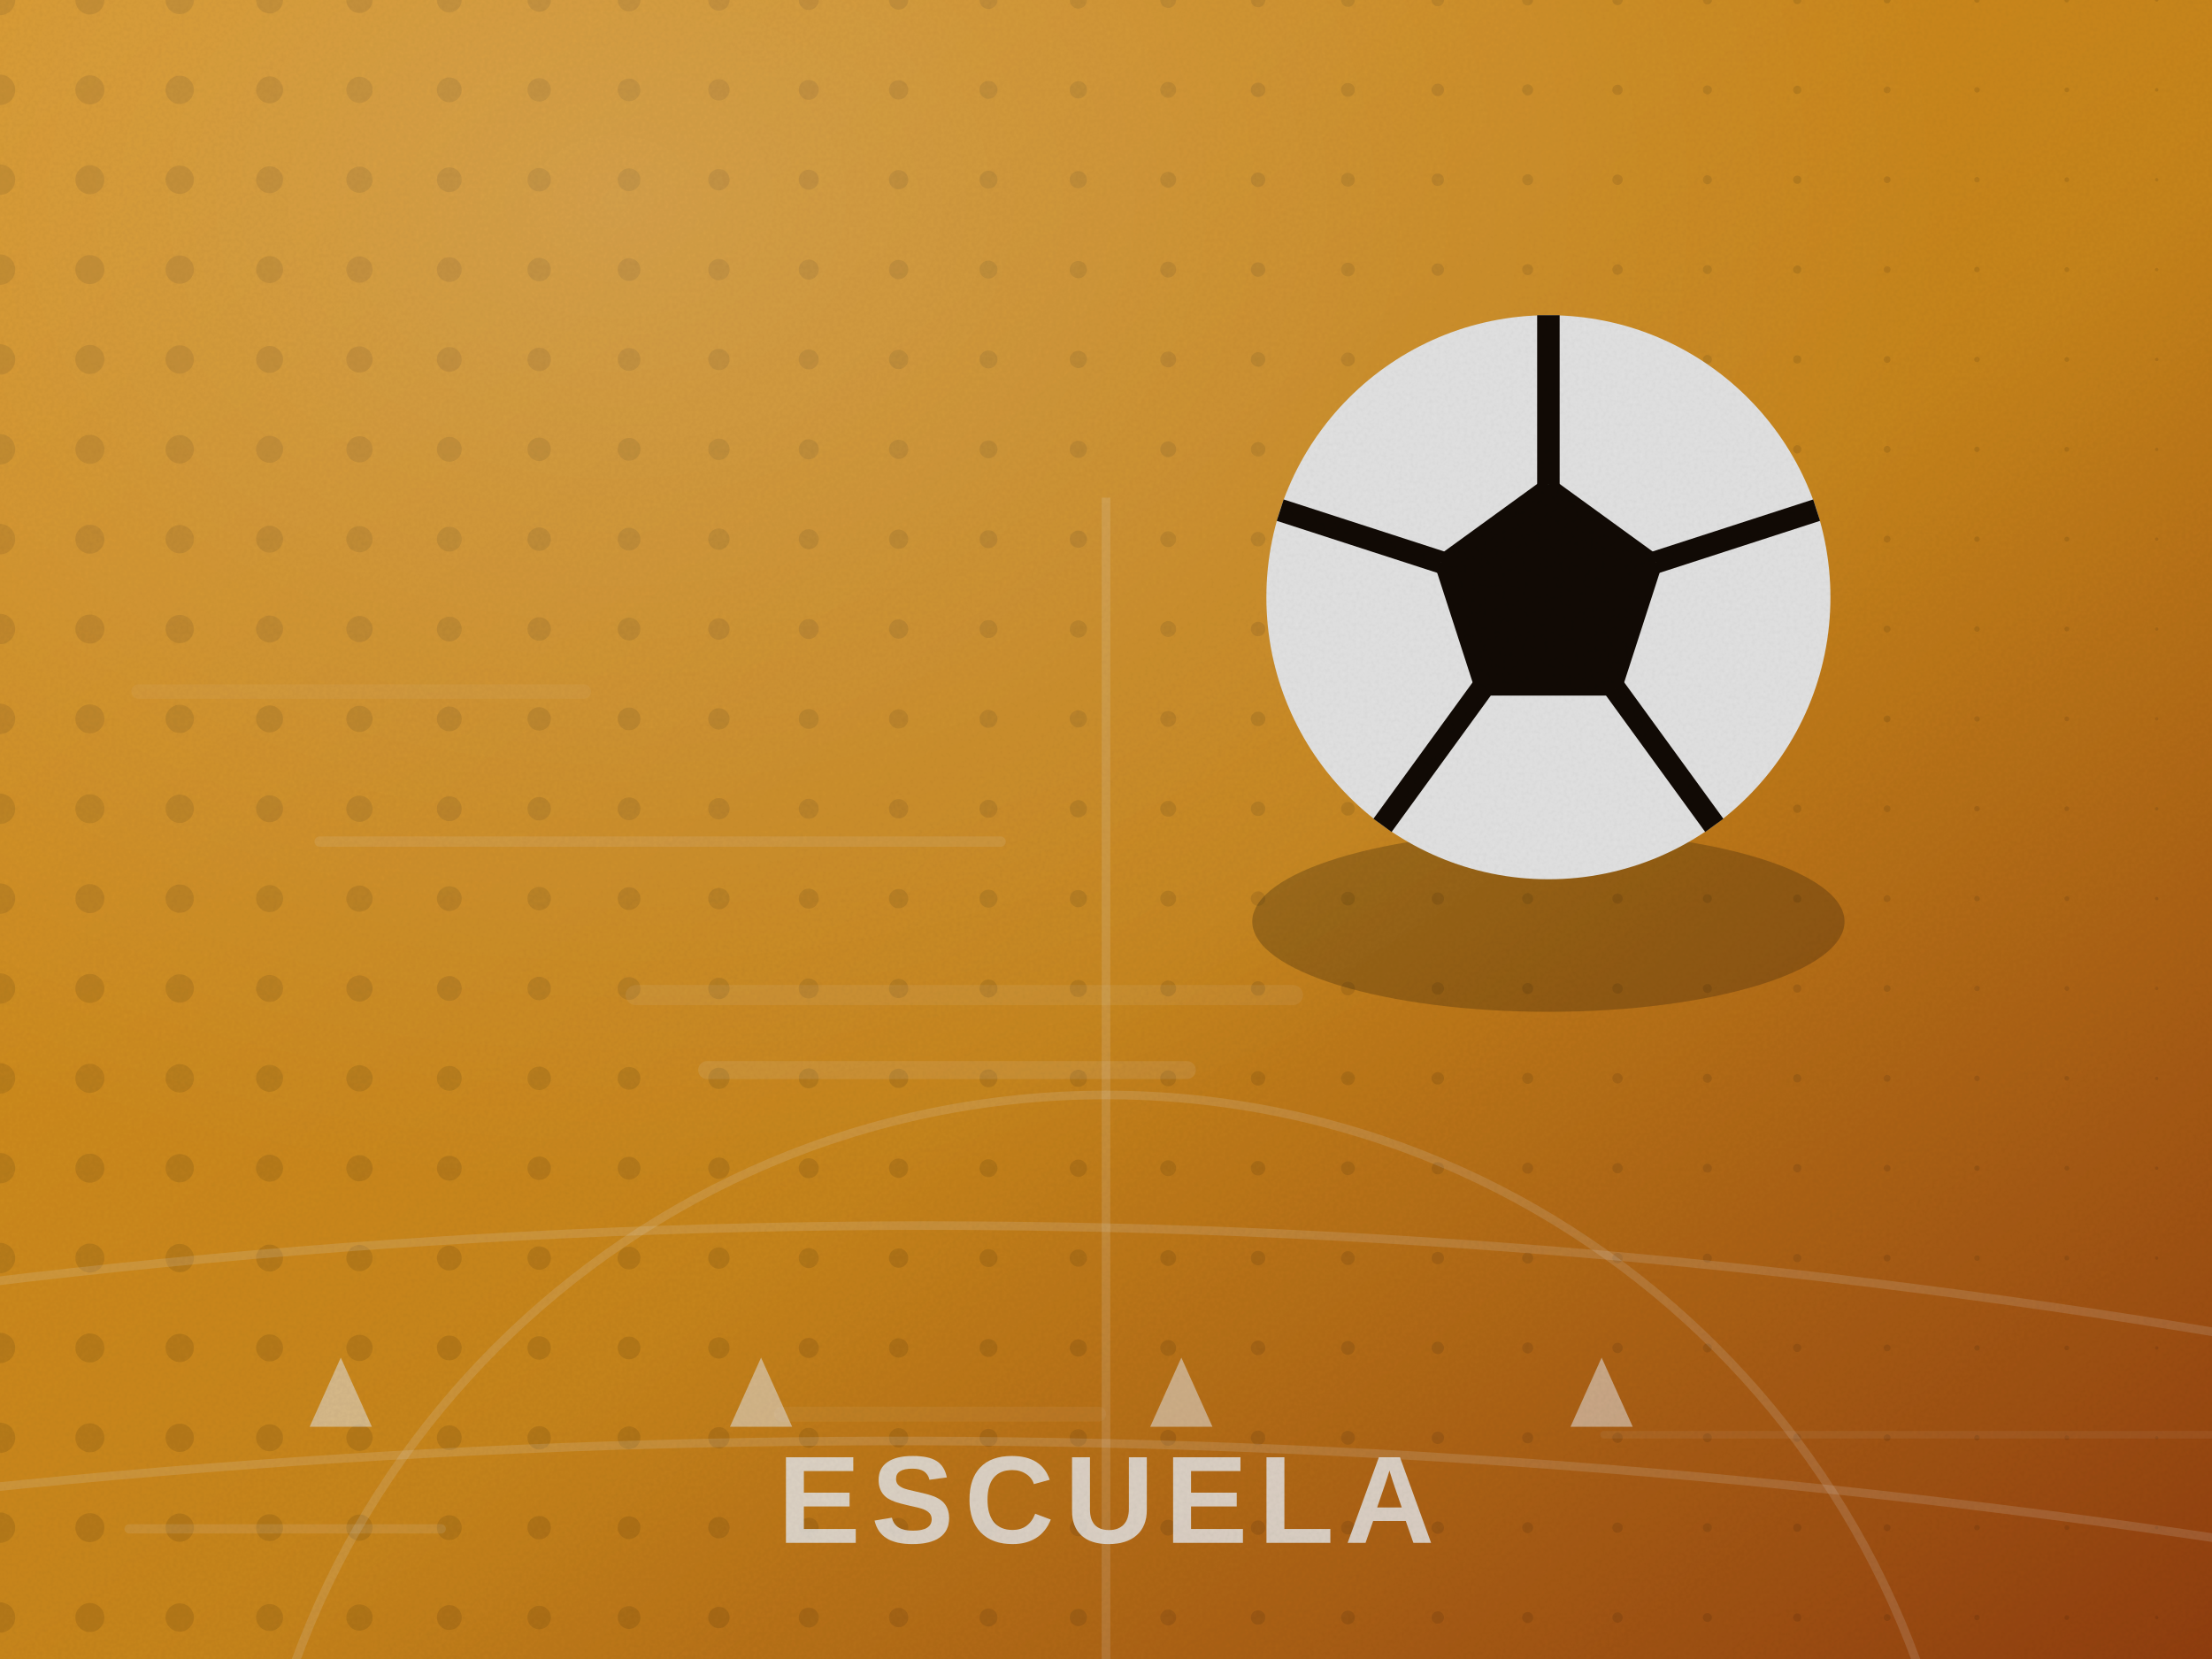
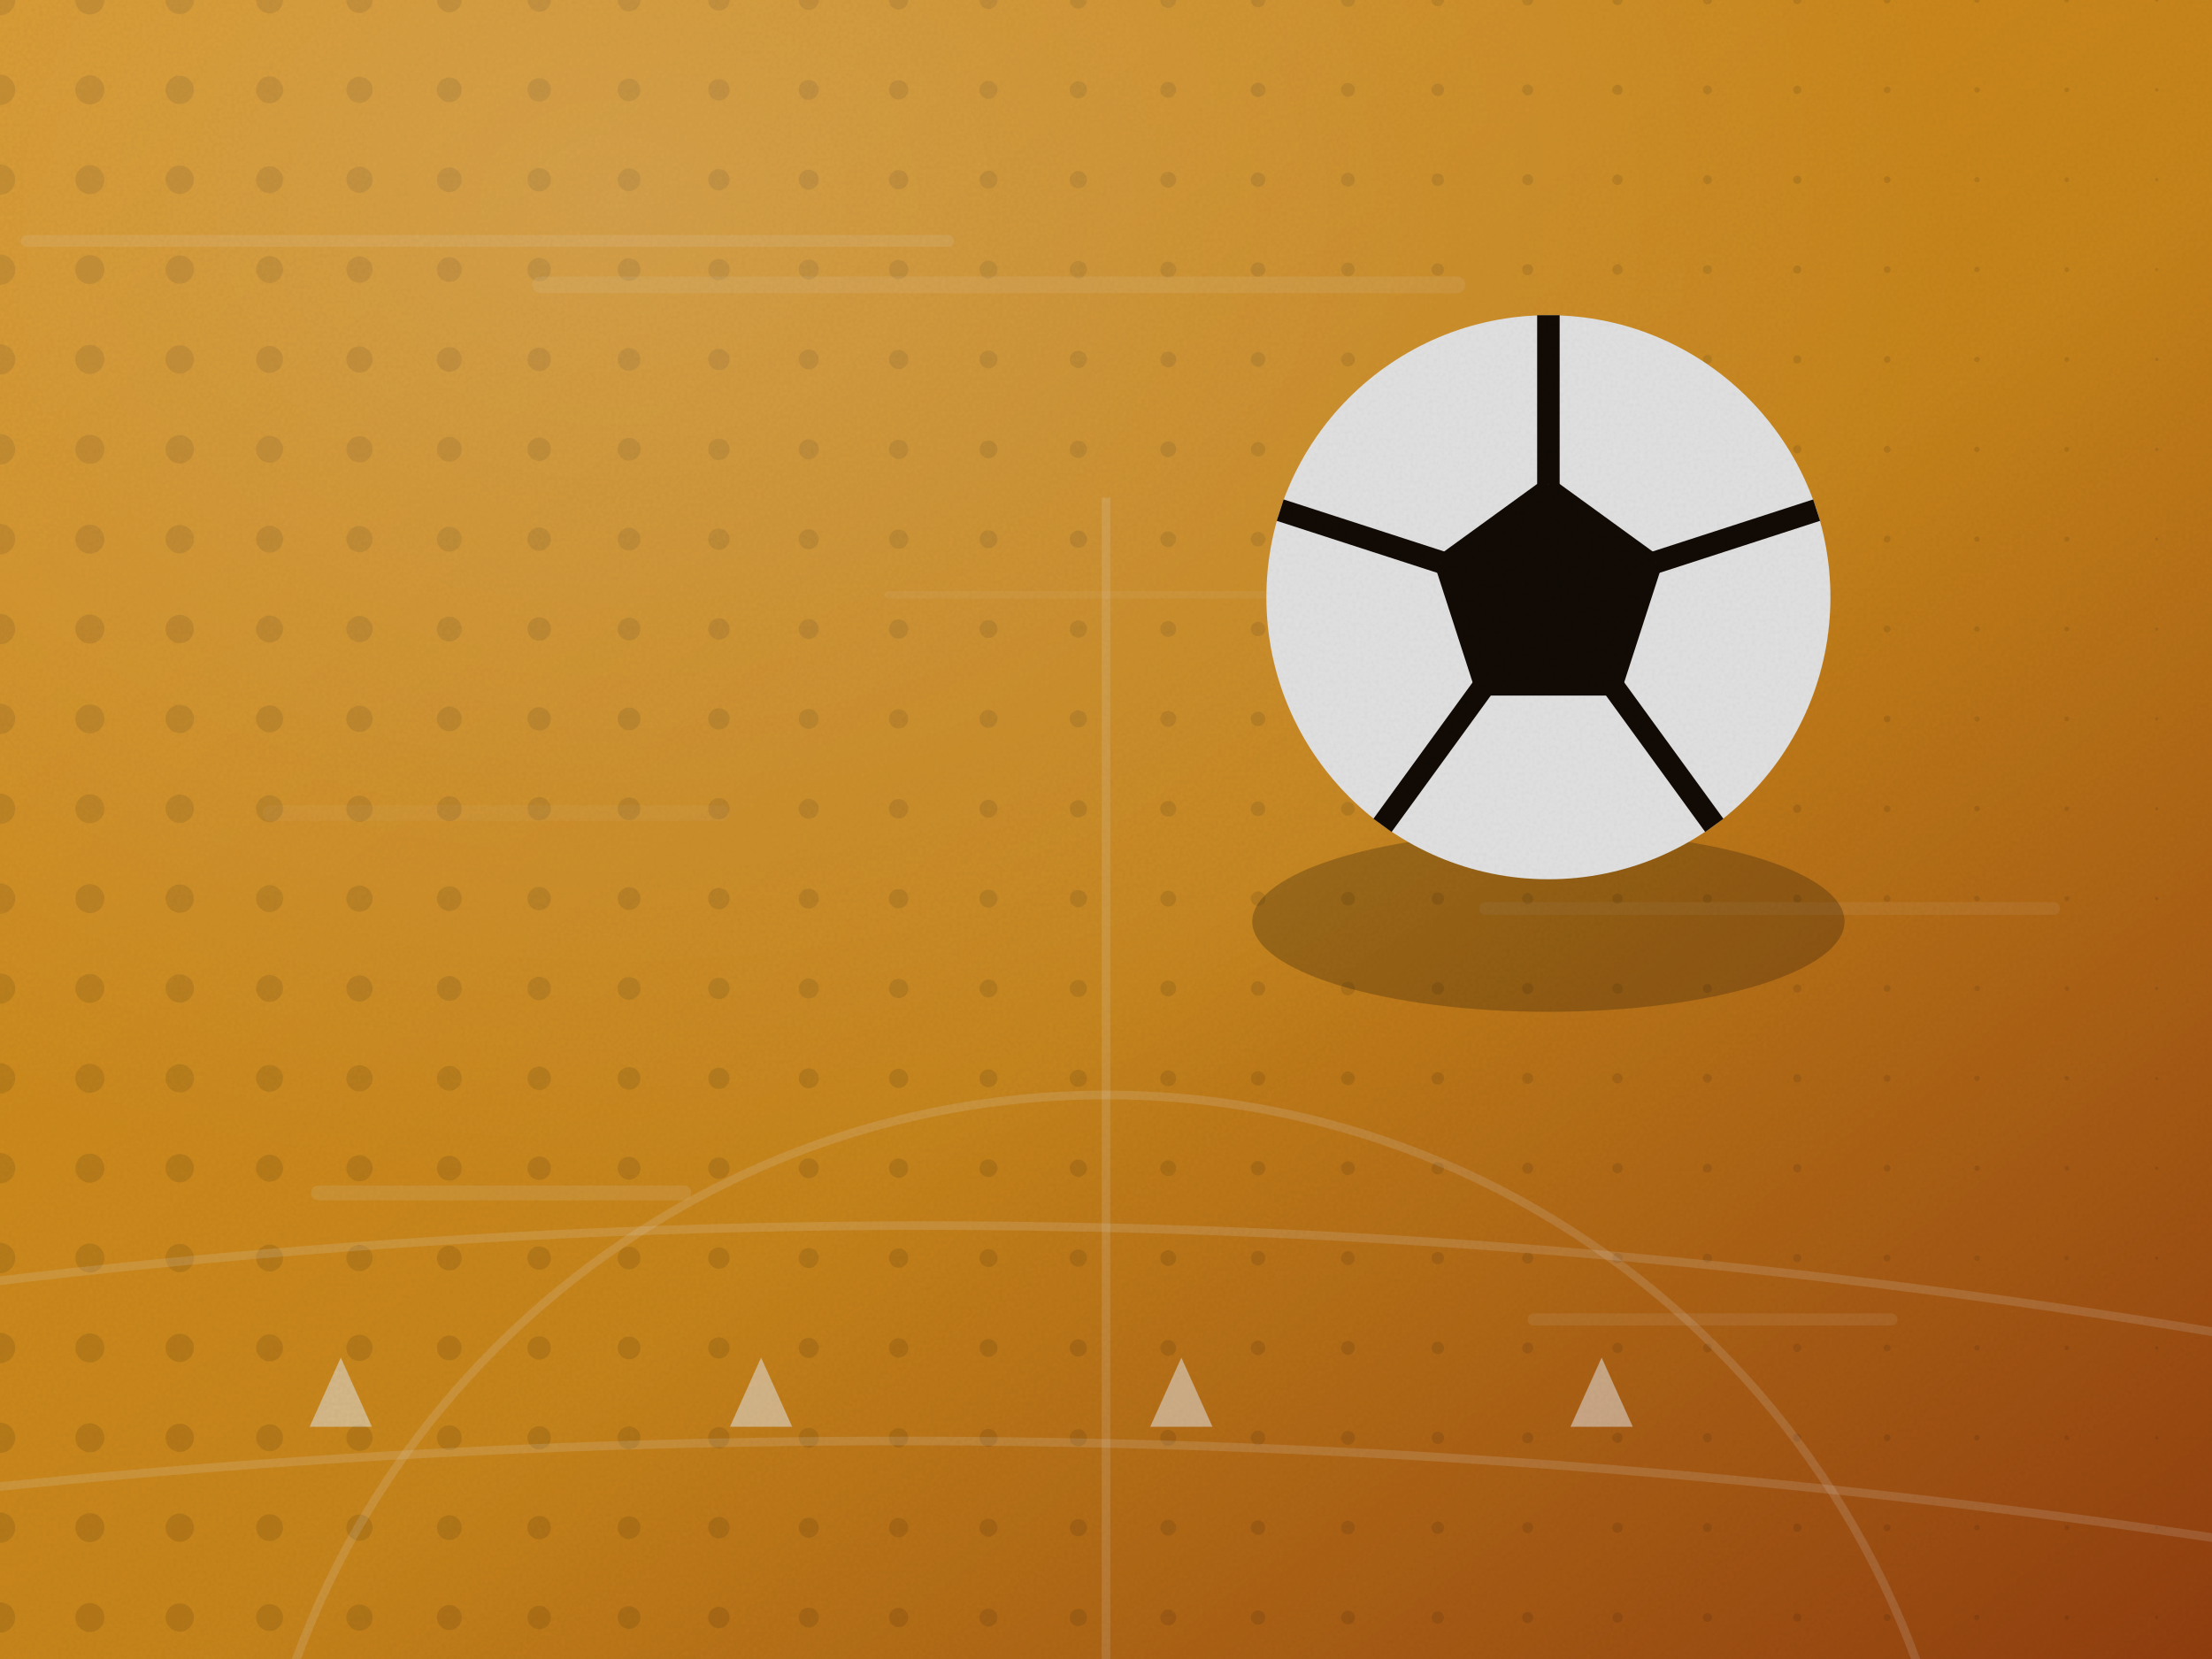
<svg xmlns="http://www.w3.org/2000/svg" viewBox="0 0 640 480" width="640" height="480" role="img" aria-label="cat-escuela.svg">
  <defs>
    <linearGradient id="g" x1="0" y1="0" x2="1" y2="1">
      <stop offset="0" stop-color="#f5a623" />
      <stop offset="0.55" stop-color="#e0951d" />
      <stop offset="1" stop-color="#a2440f" />
    </linearGradient>
    <radialGradient id="v" cx="0.28" cy="0.12" r="1.1">
      <stop offset="0" stop-color="#fff" stop-opacity="0.22" />
      <stop offset="0.55" stop-color="#fff" stop-opacity="0" />
    </radialGradient>
    <filter id="n">
      <feTurbulence type="fractalNoise" baseFrequency="0.9" numOctaves="2" stitchTiles="stitch" result="t" />
      <feColorMatrix in="t" type="matrix" values="0 0 0 0 0 0 0 0 0 0 0 0 0 0 0 0 0 0 0.045 0" />
    </filter>
  </defs>
  <rect width="640" height="480" fill="url(#g)" />
  <g fill="#000" opacity="0.1">
    <circle cx="0" cy="0" r="4.4" />
    <circle cx="26" cy="0" r="4.2" />
    <circle cx="52" cy="0" r="4.1" />
    <circle cx="78" cy="0" r="3.9" />
    <circle cx="104" cy="0" r="3.8" />
    <circle cx="130" cy="0" r="3.6" />
    <circle cx="156" cy="0" r="3.4" />
    <circle cx="182" cy="0" r="3.3" />
    <circle cx="208" cy="0" r="3.1" />
    <circle cx="234" cy="0" r="2.9" />
    <circle cx="260" cy="0" r="2.8" />
    <circle cx="286" cy="0" r="2.6" />
    <circle cx="312" cy="0" r="2.5" />
    <circle cx="338" cy="0" r="2.3" />
    <circle cx="364" cy="0" r="2.1" />
    <circle cx="390" cy="0" r="2.0" />
    <circle cx="416" cy="0" r="1.8" />
    <circle cx="442" cy="0" r="1.6" />
    <circle cx="468" cy="0" r="1.5" />
    <circle cx="494" cy="0" r="1.3" />
    <circle cx="520" cy="0" r="1.2" />
    <circle cx="546" cy="0" r="1.0" />
    <circle cx="572" cy="0" r="0.8" />
    <circle cx="598" cy="0" r="0.7" />
    <circle cx="624" cy="0" r="0.5" />
    <circle cx="0" cy="26" r="4.4" />
    <circle cx="26" cy="26" r="4.2" />
    <circle cx="52" cy="26" r="4.1" />
    <circle cx="78" cy="26" r="3.9" />
    <circle cx="104" cy="26" r="3.8" />
    <circle cx="130" cy="26" r="3.6" />
    <circle cx="156" cy="26" r="3.4" />
    <circle cx="182" cy="26" r="3.3" />
    <circle cx="208" cy="26" r="3.1" />
    <circle cx="234" cy="26" r="2.9" />
    <circle cx="260" cy="26" r="2.8" />
    <circle cx="286" cy="26" r="2.6" />
    <circle cx="312" cy="26" r="2.5" />
    <circle cx="338" cy="26" r="2.3" />
    <circle cx="364" cy="26" r="2.1" />
    <circle cx="390" cy="26" r="2.0" />
    <circle cx="416" cy="26" r="1.8" />
    <circle cx="442" cy="26" r="1.6" />
    <circle cx="468" cy="26" r="1.5" />
    <circle cx="494" cy="26" r="1.3" />
    <circle cx="520" cy="26" r="1.2" />
    <circle cx="546" cy="26" r="1.0" />
    <circle cx="572" cy="26" r="0.8" />
    <circle cx="598" cy="26" r="0.7" />
    <circle cx="624" cy="26" r="0.5" />
    <circle cx="0" cy="52" r="4.4" />
    <circle cx="26" cy="52" r="4.2" />
    <circle cx="52" cy="52" r="4.1" />
    <circle cx="78" cy="52" r="3.9" />
    <circle cx="104" cy="52" r="3.8" />
    <circle cx="130" cy="52" r="3.6" />
    <circle cx="156" cy="52" r="3.4" />
    <circle cx="182" cy="52" r="3.3" />
    <circle cx="208" cy="52" r="3.1" />
    <circle cx="234" cy="52" r="2.9" />
    <circle cx="260" cy="52" r="2.8" />
    <circle cx="286" cy="52" r="2.6" />
    <circle cx="312" cy="52" r="2.5" />
    <circle cx="338" cy="52" r="2.3" />
    <circle cx="364" cy="52" r="2.1" />
    <circle cx="390" cy="52" r="2.0" />
    <circle cx="416" cy="52" r="1.8" />
    <circle cx="442" cy="52" r="1.6" />
    <circle cx="468" cy="52" r="1.5" />
    <circle cx="494" cy="52" r="1.3" />
    <circle cx="520" cy="52" r="1.2" />
    <circle cx="546" cy="52" r="1.0" />
    <circle cx="572" cy="52" r="0.8" />
    <circle cx="598" cy="52" r="0.7" />
    <circle cx="624" cy="52" r="0.5" />
    <circle cx="0" cy="78" r="4.4" />
    <circle cx="26" cy="78" r="4.2" />
    <circle cx="52" cy="78" r="4.1" />
    <circle cx="78" cy="78" r="3.9" />
    <circle cx="104" cy="78" r="3.8" />
    <circle cx="130" cy="78" r="3.6" />
    <circle cx="156" cy="78" r="3.4" />
    <circle cx="182" cy="78" r="3.3" />
    <circle cx="208" cy="78" r="3.1" />
    <circle cx="234" cy="78" r="2.9" />
    <circle cx="260" cy="78" r="2.8" />
    <circle cx="286" cy="78" r="2.6" />
    <circle cx="312" cy="78" r="2.5" />
    <circle cx="338" cy="78" r="2.3" />
    <circle cx="364" cy="78" r="2.1" />
    <circle cx="390" cy="78" r="2.0" />
    <circle cx="416" cy="78" r="1.8" />
    <circle cx="442" cy="78" r="1.6" />
    <circle cx="468" cy="78" r="1.5" />
    <circle cx="494" cy="78" r="1.3" />
    <circle cx="520" cy="78" r="1.2" />
    <circle cx="546" cy="78" r="1.0" />
    <circle cx="572" cy="78" r="0.8" />
    <circle cx="598" cy="78" r="0.7" />
    <circle cx="624" cy="78" r="0.5" />
    <circle cx="0" cy="104" r="4.4" />
    <circle cx="26" cy="104" r="4.2" />
    <circle cx="52" cy="104" r="4.1" />
    <circle cx="78" cy="104" r="3.9" />
    <circle cx="104" cy="104" r="3.8" />
    <circle cx="130" cy="104" r="3.6" />
    <circle cx="156" cy="104" r="3.4" />
    <circle cx="182" cy="104" r="3.3" />
    <circle cx="208" cy="104" r="3.1" />
    <circle cx="234" cy="104" r="2.9" />
    <circle cx="260" cy="104" r="2.8" />
    <circle cx="286" cy="104" r="2.6" />
    <circle cx="312" cy="104" r="2.5" />
    <circle cx="338" cy="104" r="2.3" />
    <circle cx="364" cy="104" r="2.1" />
    <circle cx="390" cy="104" r="2.0" />
    <circle cx="416" cy="104" r="1.8" />
    <circle cx="442" cy="104" r="1.6" />
    <circle cx="468" cy="104" r="1.5" />
    <circle cx="494" cy="104" r="1.3" />
    <circle cx="520" cy="104" r="1.2" />
    <circle cx="546" cy="104" r="1.0" />
    <circle cx="572" cy="104" r="0.8" />
    <circle cx="598" cy="104" r="0.7" />
    <circle cx="624" cy="104" r="0.5" />
    <circle cx="0" cy="130" r="4.4" />
    <circle cx="26" cy="130" r="4.2" />
    <circle cx="52" cy="130" r="4.1" />
    <circle cx="78" cy="130" r="3.9" />
    <circle cx="104" cy="130" r="3.8" />
    <circle cx="130" cy="130" r="3.6" />
    <circle cx="156" cy="130" r="3.4" />
    <circle cx="182" cy="130" r="3.3" />
    <circle cx="208" cy="130" r="3.1" />
    <circle cx="234" cy="130" r="2.9" />
    <circle cx="260" cy="130" r="2.8" />
    <circle cx="286" cy="130" r="2.6" />
    <circle cx="312" cy="130" r="2.5" />
    <circle cx="338" cy="130" r="2.3" />
    <circle cx="364" cy="130" r="2.1" />
    <circle cx="390" cy="130" r="2.0" />
    <circle cx="416" cy="130" r="1.8" />
    <circle cx="442" cy="130" r="1.6" />
    <circle cx="468" cy="130" r="1.5" />
    <circle cx="494" cy="130" r="1.3" />
    <circle cx="520" cy="130" r="1.2" />
    <circle cx="546" cy="130" r="1.0" />
    <circle cx="572" cy="130" r="0.8" />
    <circle cx="598" cy="130" r="0.7" />
    <circle cx="624" cy="130" r="0.5" />
    <circle cx="0" cy="156" r="4.4" />
    <circle cx="26" cy="156" r="4.2" />
    <circle cx="52" cy="156" r="4.1" />
    <circle cx="78" cy="156" r="3.9" />
    <circle cx="104" cy="156" r="3.8" />
    <circle cx="130" cy="156" r="3.6" />
    <circle cx="156" cy="156" r="3.4" />
    <circle cx="182" cy="156" r="3.3" />
    <circle cx="208" cy="156" r="3.1" />
    <circle cx="234" cy="156" r="2.9" />
    <circle cx="260" cy="156" r="2.8" />
    <circle cx="286" cy="156" r="2.6" />
    <circle cx="312" cy="156" r="2.5" />
    <circle cx="338" cy="156" r="2.3" />
    <circle cx="364" cy="156" r="2.1" />
    <circle cx="390" cy="156" r="2.0" />
    <circle cx="416" cy="156" r="1.8" />
    <circle cx="442" cy="156" r="1.6" />
    <circle cx="468" cy="156" r="1.5" />
    <circle cx="494" cy="156" r="1.3" />
    <circle cx="520" cy="156" r="1.2" />
    <circle cx="546" cy="156" r="1.0" />
    <circle cx="572" cy="156" r="0.8" />
    <circle cx="598" cy="156" r="0.7" />
    <circle cx="624" cy="156" r="0.5" />
    <circle cx="0" cy="182" r="4.4" />
    <circle cx="26" cy="182" r="4.2" />
    <circle cx="52" cy="182" r="4.1" />
    <circle cx="78" cy="182" r="3.9" />
    <circle cx="104" cy="182" r="3.8" />
    <circle cx="130" cy="182" r="3.6" />
    <circle cx="156" cy="182" r="3.4" />
    <circle cx="182" cy="182" r="3.3" />
    <circle cx="208" cy="182" r="3.1" />
    <circle cx="234" cy="182" r="2.9" />
    <circle cx="260" cy="182" r="2.8" />
    <circle cx="286" cy="182" r="2.6" />
    <circle cx="312" cy="182" r="2.5" />
    <circle cx="338" cy="182" r="2.3" />
    <circle cx="364" cy="182" r="2.1" />
    <circle cx="390" cy="182" r="2.0" />
    <circle cx="416" cy="182" r="1.8" />
    <circle cx="442" cy="182" r="1.6" />
    <circle cx="468" cy="182" r="1.5" />
    <circle cx="494" cy="182" r="1.3" />
    <circle cx="520" cy="182" r="1.2" />
    <circle cx="546" cy="182" r="1.0" />
    <circle cx="572" cy="182" r="0.8" />
    <circle cx="598" cy="182" r="0.7" />
    <circle cx="624" cy="182" r="0.5" />
    <circle cx="0" cy="208" r="4.4" />
    <circle cx="26" cy="208" r="4.2" />
    <circle cx="52" cy="208" r="4.1" />
    <circle cx="78" cy="208" r="3.9" />
    <circle cx="104" cy="208" r="3.8" />
    <circle cx="130" cy="208" r="3.6" />
    <circle cx="156" cy="208" r="3.4" />
    <circle cx="182" cy="208" r="3.3" />
    <circle cx="208" cy="208" r="3.1" />
    <circle cx="234" cy="208" r="2.9" />
    <circle cx="260" cy="208" r="2.8" />
    <circle cx="286" cy="208" r="2.6" />
    <circle cx="312" cy="208" r="2.5" />
    <circle cx="338" cy="208" r="2.3" />
    <circle cx="364" cy="208" r="2.1" />
    <circle cx="390" cy="208" r="2.0" />
    <circle cx="416" cy="208" r="1.8" />
    <circle cx="442" cy="208" r="1.6" />
    <circle cx="468" cy="208" r="1.5" />
    <circle cx="494" cy="208" r="1.3" />
    <circle cx="520" cy="208" r="1.2" />
    <circle cx="546" cy="208" r="1.0" />
    <circle cx="572" cy="208" r="0.8" />
    <circle cx="598" cy="208" r="0.7" />
    <circle cx="624" cy="208" r="0.5" />
    <circle cx="0" cy="234" r="4.4" />
    <circle cx="26" cy="234" r="4.2" />
    <circle cx="52" cy="234" r="4.1" />
    <circle cx="78" cy="234" r="3.9" />
    <circle cx="104" cy="234" r="3.8" />
    <circle cx="130" cy="234" r="3.6" />
    <circle cx="156" cy="234" r="3.4" />
    <circle cx="182" cy="234" r="3.3" />
    <circle cx="208" cy="234" r="3.1" />
    <circle cx="234" cy="234" r="2.9" />
    <circle cx="260" cy="234" r="2.8" />
    <circle cx="286" cy="234" r="2.6" />
    <circle cx="312" cy="234" r="2.5" />
    <circle cx="338" cy="234" r="2.3" />
    <circle cx="364" cy="234" r="2.1" />
    <circle cx="390" cy="234" r="2.0" />
    <circle cx="416" cy="234" r="1.8" />
    <circle cx="442" cy="234" r="1.6" />
    <circle cx="468" cy="234" r="1.5" />
    <circle cx="494" cy="234" r="1.3" />
    <circle cx="520" cy="234" r="1.2" />
    <circle cx="546" cy="234" r="1.0" />
    <circle cx="572" cy="234" r="0.8" />
    <circle cx="598" cy="234" r="0.7" />
    <circle cx="624" cy="234" r="0.5" />
    <circle cx="0" cy="260" r="4.4" />
    <circle cx="26" cy="260" r="4.2" />
    <circle cx="52" cy="260" r="4.1" />
    <circle cx="78" cy="260" r="3.9" />
    <circle cx="104" cy="260" r="3.8" />
    <circle cx="130" cy="260" r="3.6" />
    <circle cx="156" cy="260" r="3.4" />
    <circle cx="182" cy="260" r="3.3" />
    <circle cx="208" cy="260" r="3.1" />
    <circle cx="234" cy="260" r="2.9" />
    <circle cx="260" cy="260" r="2.8" />
    <circle cx="286" cy="260" r="2.6" />
    <circle cx="312" cy="260" r="2.5" />
    <circle cx="338" cy="260" r="2.3" />
    <circle cx="364" cy="260" r="2.1" />
    <circle cx="390" cy="260" r="2.0" />
    <circle cx="416" cy="260" r="1.8" />
    <circle cx="442" cy="260" r="1.6" />
    <circle cx="468" cy="260" r="1.5" />
    <circle cx="494" cy="260" r="1.3" />
    <circle cx="520" cy="260" r="1.2" />
    <circle cx="546" cy="260" r="1.0" />
    <circle cx="572" cy="260" r="0.8" />
    <circle cx="598" cy="260" r="0.7" />
    <circle cx="624" cy="260" r="0.5" />
    <circle cx="0" cy="286" r="4.4" />
    <circle cx="26" cy="286" r="4.2" />
    <circle cx="52" cy="286" r="4.1" />
    <circle cx="78" cy="286" r="3.9" />
    <circle cx="104" cy="286" r="3.8" />
    <circle cx="130" cy="286" r="3.6" />
    <circle cx="156" cy="286" r="3.4" />
    <circle cx="182" cy="286" r="3.3" />
    <circle cx="208" cy="286" r="3.1" />
    <circle cx="234" cy="286" r="2.9" />
    <circle cx="260" cy="286" r="2.8" />
    <circle cx="286" cy="286" r="2.6" />
    <circle cx="312" cy="286" r="2.5" />
    <circle cx="338" cy="286" r="2.3" />
    <circle cx="364" cy="286" r="2.1" />
    <circle cx="390" cy="286" r="2.0" />
    <circle cx="416" cy="286" r="1.8" />
    <circle cx="442" cy="286" r="1.6" />
    <circle cx="468" cy="286" r="1.5" />
    <circle cx="494" cy="286" r="1.3" />
    <circle cx="520" cy="286" r="1.2" />
    <circle cx="546" cy="286" r="1.0" />
    <circle cx="572" cy="286" r="0.8" />
    <circle cx="598" cy="286" r="0.7" />
    <circle cx="624" cy="286" r="0.5" />
    <circle cx="0" cy="312" r="4.4" />
    <circle cx="26" cy="312" r="4.2" />
    <circle cx="52" cy="312" r="4.1" />
    <circle cx="78" cy="312" r="3.9" />
    <circle cx="104" cy="312" r="3.8" />
    <circle cx="130" cy="312" r="3.6" />
    <circle cx="156" cy="312" r="3.4" />
    <circle cx="182" cy="312" r="3.3" />
    <circle cx="208" cy="312" r="3.1" />
    <circle cx="234" cy="312" r="2.9" />
    <circle cx="260" cy="312" r="2.8" />
    <circle cx="286" cy="312" r="2.6" />
    <circle cx="312" cy="312" r="2.5" />
    <circle cx="338" cy="312" r="2.3" />
    <circle cx="364" cy="312" r="2.1" />
    <circle cx="390" cy="312" r="2.0" />
    <circle cx="416" cy="312" r="1.8" />
    <circle cx="442" cy="312" r="1.6" />
    <circle cx="468" cy="312" r="1.5" />
    <circle cx="494" cy="312" r="1.3" />
    <circle cx="520" cy="312" r="1.2" />
    <circle cx="546" cy="312" r="1.0" />
    <circle cx="572" cy="312" r="0.8" />
    <circle cx="598" cy="312" r="0.7" />
    <circle cx="624" cy="312" r="0.5" />
    <circle cx="0" cy="338" r="4.4" />
    <circle cx="26" cy="338" r="4.2" />
    <circle cx="52" cy="338" r="4.1" />
    <circle cx="78" cy="338" r="3.9" />
    <circle cx="104" cy="338" r="3.8" />
    <circle cx="130" cy="338" r="3.6" />
    <circle cx="156" cy="338" r="3.4" />
    <circle cx="182" cy="338" r="3.3" />
    <circle cx="208" cy="338" r="3.1" />
    <circle cx="234" cy="338" r="2.9" />
    <circle cx="260" cy="338" r="2.8" />
    <circle cx="286" cy="338" r="2.6" />
    <circle cx="312" cy="338" r="2.5" />
    <circle cx="338" cy="338" r="2.3" />
    <circle cx="364" cy="338" r="2.1" />
    <circle cx="390" cy="338" r="2.0" />
    <circle cx="416" cy="338" r="1.8" />
    <circle cx="442" cy="338" r="1.6" />
    <circle cx="468" cy="338" r="1.5" />
    <circle cx="494" cy="338" r="1.3" />
    <circle cx="520" cy="338" r="1.2" />
    <circle cx="546" cy="338" r="1.0" />
    <circle cx="572" cy="338" r="0.8" />
    <circle cx="598" cy="338" r="0.7" />
    <circle cx="624" cy="338" r="0.5" />
    <circle cx="0" cy="364" r="4.4" />
    <circle cx="26" cy="364" r="4.2" />
    <circle cx="52" cy="364" r="4.1" />
    <circle cx="78" cy="364" r="3.9" />
    <circle cx="104" cy="364" r="3.8" />
    <circle cx="130" cy="364" r="3.6" />
    <circle cx="156" cy="364" r="3.4" />
    <circle cx="182" cy="364" r="3.3" />
    <circle cx="208" cy="364" r="3.1" />
    <circle cx="234" cy="364" r="2.9" />
    <circle cx="260" cy="364" r="2.8" />
    <circle cx="286" cy="364" r="2.6" />
    <circle cx="312" cy="364" r="2.5" />
    <circle cx="338" cy="364" r="2.3" />
    <circle cx="364" cy="364" r="2.1" />
    <circle cx="390" cy="364" r="2.0" />
    <circle cx="416" cy="364" r="1.8" />
    <circle cx="442" cy="364" r="1.6" />
    <circle cx="468" cy="364" r="1.5" />
    <circle cx="494" cy="364" r="1.3" />
    <circle cx="520" cy="364" r="1.2" />
    <circle cx="546" cy="364" r="1.0" />
    <circle cx="572" cy="364" r="0.8" />
    <circle cx="598" cy="364" r="0.7" />
    <circle cx="624" cy="364" r="0.5" />
    <circle cx="0" cy="390" r="4.4" />
    <circle cx="26" cy="390" r="4.2" />
    <circle cx="52" cy="390" r="4.1" />
    <circle cx="78" cy="390" r="3.9" />
    <circle cx="104" cy="390" r="3.8" />
    <circle cx="130" cy="390" r="3.6" />
    <circle cx="156" cy="390" r="3.4" />
    <circle cx="182" cy="390" r="3.3" />
    <circle cx="208" cy="390" r="3.1" />
    <circle cx="234" cy="390" r="2.9" />
    <circle cx="260" cy="390" r="2.8" />
    <circle cx="286" cy="390" r="2.6" />
    <circle cx="312" cy="390" r="2.5" />
    <circle cx="338" cy="390" r="2.3" />
    <circle cx="364" cy="390" r="2.1" />
    <circle cx="390" cy="390" r="2.0" />
    <circle cx="416" cy="390" r="1.8" />
    <circle cx="442" cy="390" r="1.6" />
    <circle cx="468" cy="390" r="1.5" />
    <circle cx="494" cy="390" r="1.3" />
    <circle cx="520" cy="390" r="1.2" />
    <circle cx="546" cy="390" r="1.0" />
    <circle cx="572" cy="390" r="0.8" />
    <circle cx="598" cy="390" r="0.7" />
    <circle cx="624" cy="390" r="0.5" />
    <circle cx="0" cy="416" r="4.4" />
    <circle cx="26" cy="416" r="4.2" />
    <circle cx="52" cy="416" r="4.1" />
    <circle cx="78" cy="416" r="3.9" />
    <circle cx="104" cy="416" r="3.8" />
    <circle cx="130" cy="416" r="3.6" />
    <circle cx="156" cy="416" r="3.4" />
    <circle cx="182" cy="416" r="3.3" />
    <circle cx="208" cy="416" r="3.1" />
    <circle cx="234" cy="416" r="2.9" />
    <circle cx="260" cy="416" r="2.8" />
    <circle cx="286" cy="416" r="2.6" />
    <circle cx="312" cy="416" r="2.5" />
    <circle cx="338" cy="416" r="2.3" />
    <circle cx="364" cy="416" r="2.1" />
    <circle cx="390" cy="416" r="2.0" />
    <circle cx="416" cy="416" r="1.8" />
    <circle cx="442" cy="416" r="1.6" />
    <circle cx="468" cy="416" r="1.5" />
    <circle cx="494" cy="416" r="1.3" />
    <circle cx="520" cy="416" r="1.2" />
    <circle cx="546" cy="416" r="1.0" />
    <circle cx="572" cy="416" r="0.8" />
    <circle cx="598" cy="416" r="0.7" />
    <circle cx="624" cy="416" r="0.5" />
    <circle cx="0" cy="442" r="4.4" />
    <circle cx="26" cy="442" r="4.2" />
    <circle cx="52" cy="442" r="4.1" />
    <circle cx="78" cy="442" r="3.9" />
    <circle cx="104" cy="442" r="3.8" />
    <circle cx="130" cy="442" r="3.6" />
    <circle cx="156" cy="442" r="3.4" />
    <circle cx="182" cy="442" r="3.3" />
    <circle cx="208" cy="442" r="3.1" />
    <circle cx="234" cy="442" r="2.9" />
    <circle cx="260" cy="442" r="2.8" />
    <circle cx="286" cy="442" r="2.6" />
    <circle cx="312" cy="442" r="2.5" />
    <circle cx="338" cy="442" r="2.3" />
    <circle cx="364" cy="442" r="2.1" />
    <circle cx="390" cy="442" r="2.0" />
    <circle cx="416" cy="442" r="1.8" />
    <circle cx="442" cy="442" r="1.6" />
    <circle cx="468" cy="442" r="1.5" />
    <circle cx="494" cy="442" r="1.3" />
    <circle cx="520" cy="442" r="1.2" />
    <circle cx="546" cy="442" r="1.0" />
    <circle cx="572" cy="442" r="0.8" />
    <circle cx="598" cy="442" r="0.7" />
    <circle cx="624" cy="442" r="0.5" />
    <circle cx="0" cy="468" r="4.4" />
    <circle cx="26" cy="468" r="4.2" />
    <circle cx="52" cy="468" r="4.1" />
    <circle cx="78" cy="468" r="3.9" />
    <circle cx="104" cy="468" r="3.8" />
    <circle cx="130" cy="468" r="3.6" />
    <circle cx="156" cy="468" r="3.4" />
    <circle cx="182" cy="468" r="3.3" />
    <circle cx="208" cy="468" r="3.1" />
    <circle cx="234" cy="468" r="2.9" />
    <circle cx="260" cy="468" r="2.8" />
    <circle cx="286" cy="468" r="2.6" />
    <circle cx="312" cy="468" r="2.5" />
    <circle cx="338" cy="468" r="2.3" />
    <circle cx="364" cy="468" r="2.1" />
    <circle cx="390" cy="468" r="2.0" />
    <circle cx="416" cy="468" r="1.8" />
    <circle cx="442" cy="468" r="1.6" />
    <circle cx="468" cy="468" r="1.5" />
    <circle cx="494" cy="468" r="1.3" />
    <circle cx="520" cy="468" r="1.2" />
    <circle cx="546" cy="468" r="1.0" />
    <circle cx="572" cy="468" r="0.8" />
    <circle cx="598" cy="468" r="0.7" />
    <circle cx="624" cy="468" r="0.5" />
    <circle cx="0" cy="494" r="4.4" />
    <circle cx="26" cy="494" r="4.2" />
    <circle cx="52" cy="494" r="4.1" />
    <circle cx="78" cy="494" r="3.9" />
    <circle cx="104" cy="494" r="3.8" />
    <circle cx="130" cy="494" r="3.6" />
    <circle cx="156" cy="494" r="3.4" />
    <circle cx="182" cy="494" r="3.3" />
    <circle cx="208" cy="494" r="3.1" />
    <circle cx="234" cy="494" r="2.9" />
    <circle cx="260" cy="494" r="2.8" />
    <circle cx="286" cy="494" r="2.6" />
    <circle cx="312" cy="494" r="2.5" />
    <circle cx="338" cy="494" r="2.3" />
    <circle cx="364" cy="494" r="2.1" />
    <circle cx="390" cy="494" r="2.0" />
    <circle cx="416" cy="494" r="1.8" />
    <circle cx="442" cy="494" r="1.6" />
    <circle cx="468" cy="494" r="1.5" />
    <circle cx="494" cy="494" r="1.3" />
    <circle cx="520" cy="494" r="1.2" />
    <circle cx="546" cy="494" r="1.0" />
    <circle cx="572" cy="494" r="0.8" />
    <circle cx="598" cy="494" r="0.7" />
    <circle cx="624" cy="494" r="0.5" />
  </g>
  <rect width="640" height="480" fill="url(#v)" />
-   <rect x="181" y="285" width="196" height="5.8" fill="#fff" opacity="0.08" rx="2.9" />
-   <rect x="224" y="407" width="96" height="4.3" fill="#fff" opacity="0.06" rx="2.1" />
-   <rect x="91" y="242" width="200" height="3.0" fill="#fff" opacity="0.11" rx="1.5" />
-   <rect x="202" y="307" width="144" height="5.2" fill="#fff" opacity="0.11" rx="2.6" />
-   <rect x="36" y="441" width="93" height="2.7" fill="#fff" opacity="0.12" rx="1.4" />
-   <rect x="38" y="198" width="133" height="4.2" fill="#fff" opacity="0.06" rx="2.1" />
-   <rect x="463" y="414" width="281" height="2.2" fill="#fff" opacity="0.07" rx="1.1" />
+   <rect x="154" y="80" width="270" height="4.8" fill="#fff" opacity="0.10" rx="2.4" />
+   <rect x="6" y="68" width="270" height="3.4" fill="#fff" opacity="0.12" rx="1.7" />
+   <rect x="428" y="261" width="168" height="3.7" fill="#fff" opacity="0.08" rx="1.8" />
+   <rect x="442" y="380" width="107" height="3.5" fill="#fff" opacity="0.09" rx="1.8" />
+   <rect x="256" y="171" width="256" height="2.2" fill="#fff" opacity="0.07" rx="1.1" />
+   <rect x="90" y="343" width="110" height="4.3" fill="#fff" opacity="0.12" rx="2.1" />
+   <rect x="76" y="233" width="135" height="4.5" fill="#fff" opacity="0.05" rx="2.2" />
  <g stroke="#fff" stroke-opacity="0.16" fill="none" stroke-width="2.5">
    <path d="M-96.0 384.0 Q 320.0 316.8 736.0 403.2" />
    <path d="M-96.0 441.6 Q 320.0 384.0 736.0 460.8" />
    <circle cx="320.0" cy="566.4" r="249.6" />
    <line x1="320.0" y1="144.0" x2="320.0" y2="480" />
  </g>
  <path d="M89.6 412.8 l 9 -20 l 9 20 Z" fill="#fff" opacity="0.55" />
  <path d="M211.2 412.8 l 9 -20 l 9 20 Z" fill="#fff" opacity="0.55" />
  <path d="M332.8 412.8 l 9 -20 l 9 20 Z" fill="#fff" opacity="0.55" />
  <path d="M454.4 412.8 l 9 -20 l 9 20 Z" fill="#fff" opacity="0.55" />
  <g opacity="1">
    <ellipse cx="448.0" cy="266.64" rx="85.68" ry="26.112" fill="#000" opacity="0.22" />
    <circle cx="448.0" cy="172.8" r="81.6" fill="#fff" />
    <polygon points="448.0,140.2 479.0,162.7 467.2,199.2 428.8,199.2 417.0,162.7" fill="#120a04" />
    <line x1="448.0" y1="140.2" x2="448.0" y2="91.2" stroke="#120a04" stroke-width="6.5" />
    <line x1="479.0" y1="162.7" x2="525.6" y2="147.6" stroke="#120a04" stroke-width="6.5" />
    <line x1="467.2" y1="199.2" x2="496.0" y2="238.8" stroke="#120a04" stroke-width="6.5" />
    <line x1="428.8" y1="199.2" x2="400.0" y2="238.8" stroke="#120a04" stroke-width="6.5" />
    <line x1="417.0" y1="162.7" x2="370.4" y2="147.6" stroke="#120a04" stroke-width="6.5" />
    <line x1="448.0" y1="140.2" x2="479.0" y2="162.7" stroke="#120a04" stroke-width="4.1" />
    <line x1="479.0" y1="162.7" x2="467.2" y2="199.2" stroke="#120a04" stroke-width="4.1" />
    <line x1="467.2" y1="199.2" x2="428.8" y2="199.2" stroke="#120a04" stroke-width="4.1" />
    <line x1="428.8" y1="199.2" x2="417.0" y2="162.7" stroke="#120a04" stroke-width="4.1" />
    <line x1="417.0" y1="162.7" x2="448.0" y2="140.2" stroke="#120a04" stroke-width="4.1" />
  </g>
-   <text x="320.0" y="446.4" text-anchor="middle" font-family="Arial,Helvetica,sans-serif" font-weight="700" font-size="36" letter-spacing="3" fill="#fff" opacity="0.85">ESCUELA</text>
  <rect width="640" height="480" filter="url(#n)" />
  <rect width="640" height="480" fill="#0a0a0c" opacity="0.12" />
</svg>
